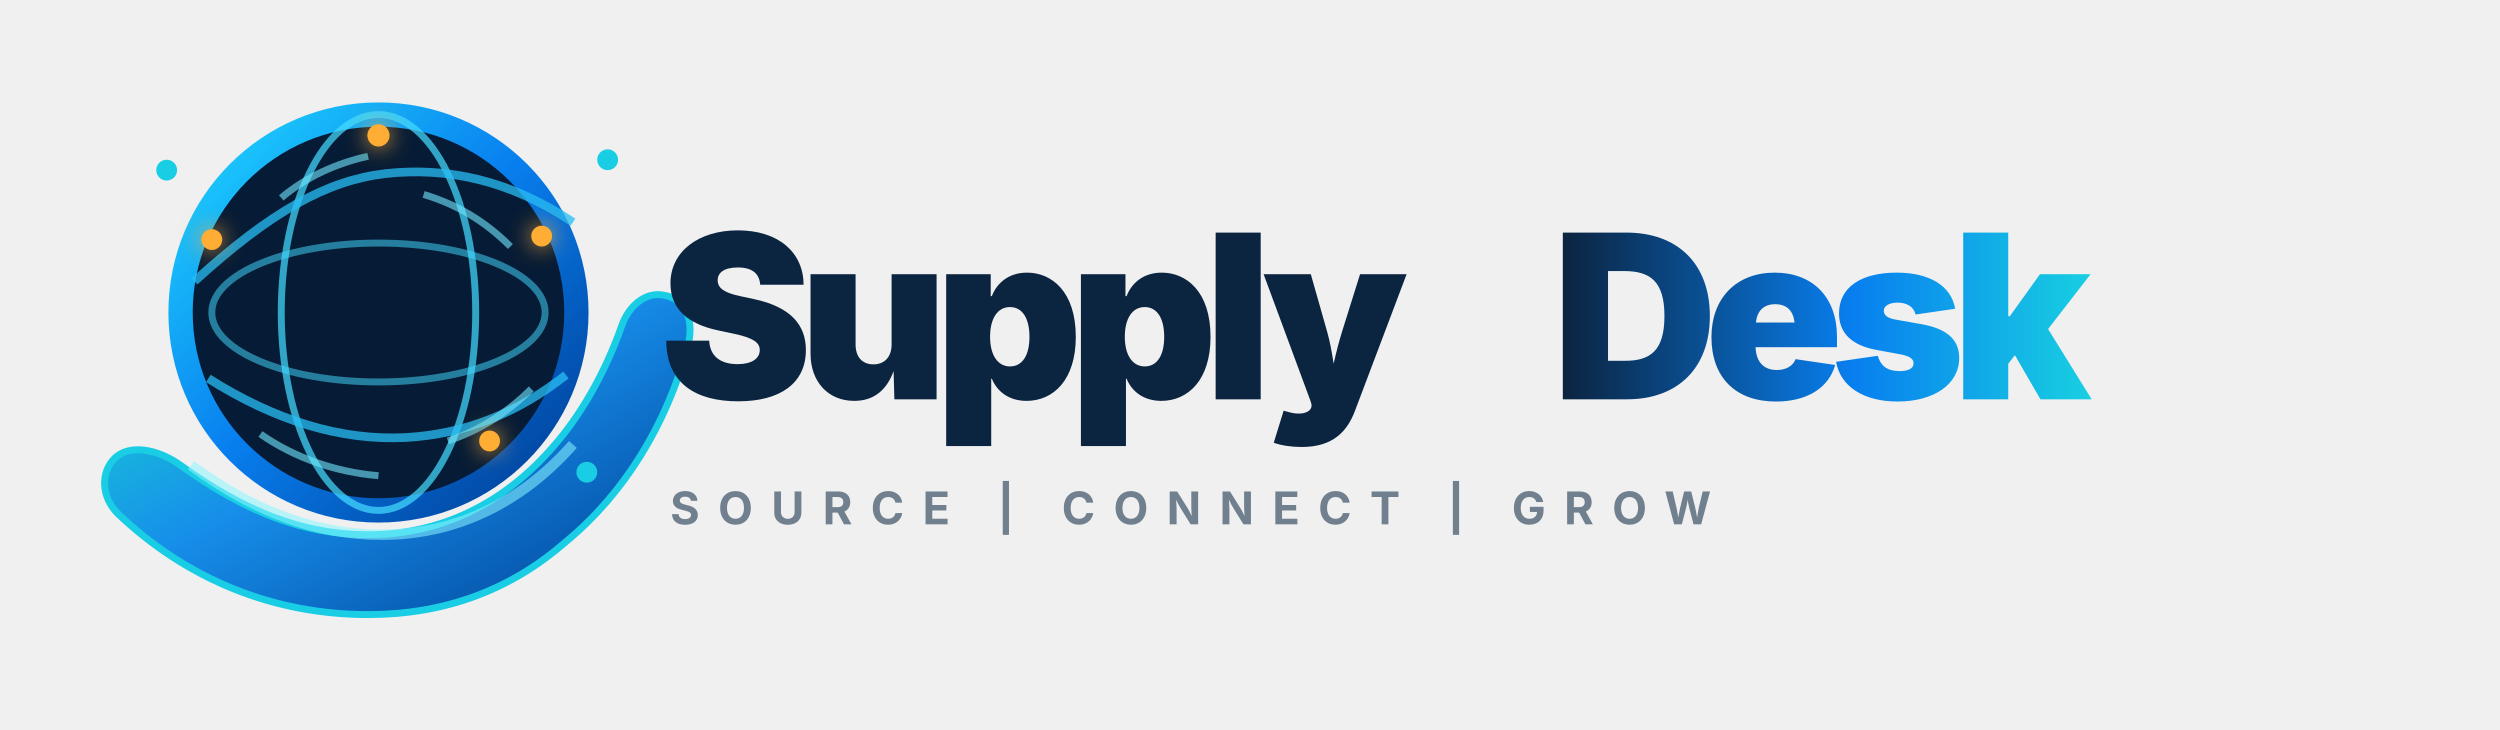
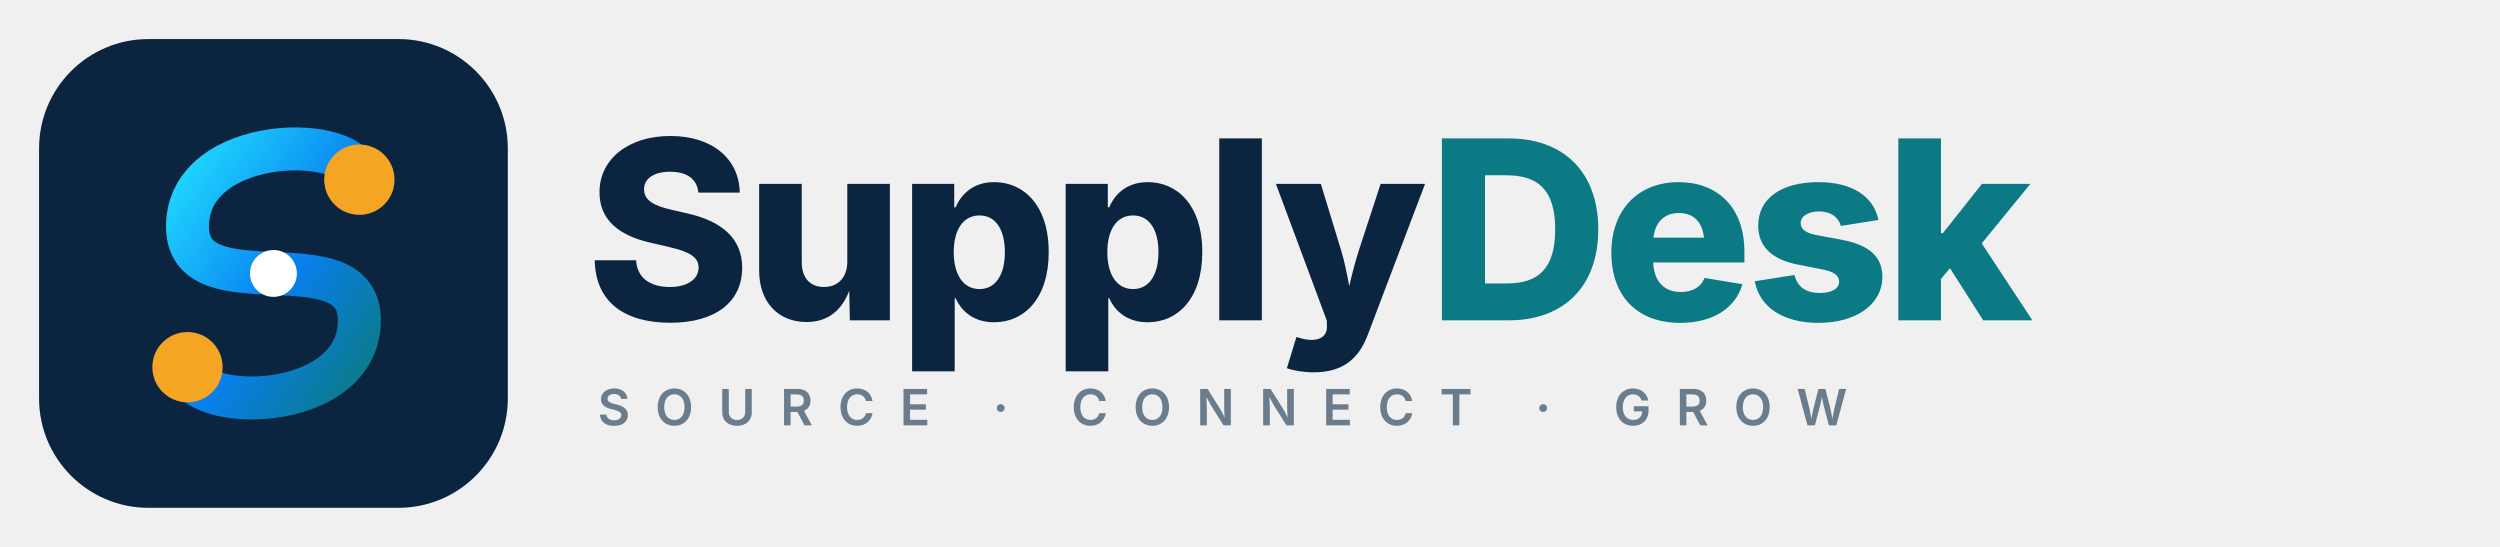
- <svg xmlns="http://www.w3.org/2000/svg" viewBox="0 0 720 210" role="img" aria-labelledby="title desc">
+ <svg xmlns="http://www.w3.org/2000/svg" viewBox="0 0 640 140">
  <defs>
-     <linearGradient id="globe" x1="0" y1="0" x2="1" y2="1">
-       <stop offset="0" stop-color="#20d9ff" />
-       <stop offset=".48" stop-color="#087fef" />
-       <stop offset="1" stop-color="#003b91" />
+     <linearGradient id="g" x1="0" y1="0" x2="1" y2="1">
+       <stop offset="0" stop-color="#20D9FF" />
+       <stop offset=".55" stop-color="#087FEF" />
+       <stop offset="1" stop-color="#0B7A85" />
    </linearGradient>
-     <linearGradient id="hand" x1="0" y1="0" x2="1" y2="1">
-       <stop offset="0" stop-color="#19e0cf" />
-       <stop offset=".45" stop-color="#168eea" />
-       <stop offset="1" stop-color="#003d91" />
-     </linearGradient>
-     <linearGradient id="desk" x1="0" y1="0" x2="1" y2="0">
-       <stop offset="0" stop-color="#0b2440" />
-       <stop offset=".55" stop-color="#087fef" />
-       <stop offset="1" stop-color="#18cfe1" />
-     </linearGradient>
-     <filter id="glow">
-       <feGaussianBlur stdDeviation="3.2" result="b" />
-       <feMerge>
-         <feMergeNode in="b" />
-         <feMergeNode in="SourceGraphic" />
-       </feMerge>
-     </filter>
  </defs>
-   <g transform="translate(18 8)">
-     <circle cx="91" cy="82" r="57" fill="#061b35" stroke="url(#globe)" stroke-width="7" />
-     <ellipse cx="91" cy="82" rx="28" ry="57" fill="none" stroke="#42d9ff" stroke-width="2" opacity=".72" />
-     <ellipse cx="91" cy="82" rx="48" ry="20" fill="none" stroke="#42d9ff" stroke-width="2" opacity=".52" />
-     <path d="M38 73c22-20 38-29 55-31 18-2 36 2 54 14M42 101c19 12 38 18 57 17 17-1 32-7 46-18" fill="none" stroke="#27bdf5" stroke-width="2.5" opacity=".75" />
-     <path d="M63 49c7-6 16-10 25-12M104 48c10 3 18 8 25 15M57 117c10 7 22 11 34 12M111 119c9-3 17-8 24-15" fill="none" stroke="#70e7ff" stroke-width="2" opacity=".6" />
-     <g fill="#ffad36" filter="url(#glow)">
-       <circle cx="91" cy="31" r="3.2" />
-       <circle cx="43" cy="61" r="3" />
-       <circle cx="138" cy="60" r="3" />
-       <circle cx="123" cy="119" r="3" />
-     </g>
-     <path d="M34 126c18 13 35 20 54 20 21 0 39-9 53-25 8-9 15-21 20-35 2-6 7-10 12-9 7 1 9 8 7 15-6 22-18 42-35 56-16 14-35 21-57 21-27 0-52-10-72-29-5-5-5-12-1-16 4-4 12-3 19 2z" fill="url(#hand)" stroke="#19cde4" stroke-width="2" />
-     <path d="M37 126c19 14 37 20 55 20 21 0 40-9 55-26" fill="none" stroke="#8af5ff" stroke-width="3" opacity=".55" />
-     <g fill="#19cde4">
-       <circle cx="30" cy="41" r="3" />
-       <circle cx="157" cy="38" r="3" />
-       <circle cx="151" cy="128" r="3" />
-     </g>
+   <g transform="translate(10,10)">
+     <rect width="120" height="120" rx="28" fill="#0B2540" />
+     <path d="M82 36 C 82 24, 38 24, 38 48 C 38 70, 82 50, 82 72 C 82 96, 38 96, 38 84" fill="none" stroke="url(#g)" stroke-width="11" stroke-linecap="round" />
+     <circle cx="82" cy="36" r="9" fill="#F5A524" />
+     <circle cx="38" cy="84" r="9" fill="#F5A524" />
+     <circle cx="60" cy="60" r="6" fill="#fff" />
  </g>
-   <g transform="translate(190 43)">
-     <text x="0" y="72" font-family="Inter,Arial,sans-serif" font-size="66" font-weight="900" letter-spacing="-3.8" fill="#0b2440">Supply</text>
-     <text x="257" y="72" font-family="Inter,Arial,sans-serif" font-size="66" font-weight="900" letter-spacing="-3.8" fill="url(#desk)">Desk</text>
-     <text x="3" y="108" font-family="Inter,Arial,sans-serif" font-size="13" font-weight="700" letter-spacing="5.3" fill="#71808e">SOURCE  |  CONNECT  |  GROW</text>
-   </g>
+   <text x="150" y="82" font-family="Inter,Segoe UI,Helvetica,Arial,sans-serif" font-size="64" font-weight="800" letter-spacing="-1.5" fill="#0B2540">Supply<tspan fill="#0B7A85">Desk</tspan>
+   </text>
+   <text x="153" y="108.88" font-family="Inter,Segoe UI,Helvetica,Arial,sans-serif" font-size="12.8" font-weight="600" letter-spacing="6.4" fill="#6B7C8C">SOURCE · CONNECT · GROW</text>
</svg>
